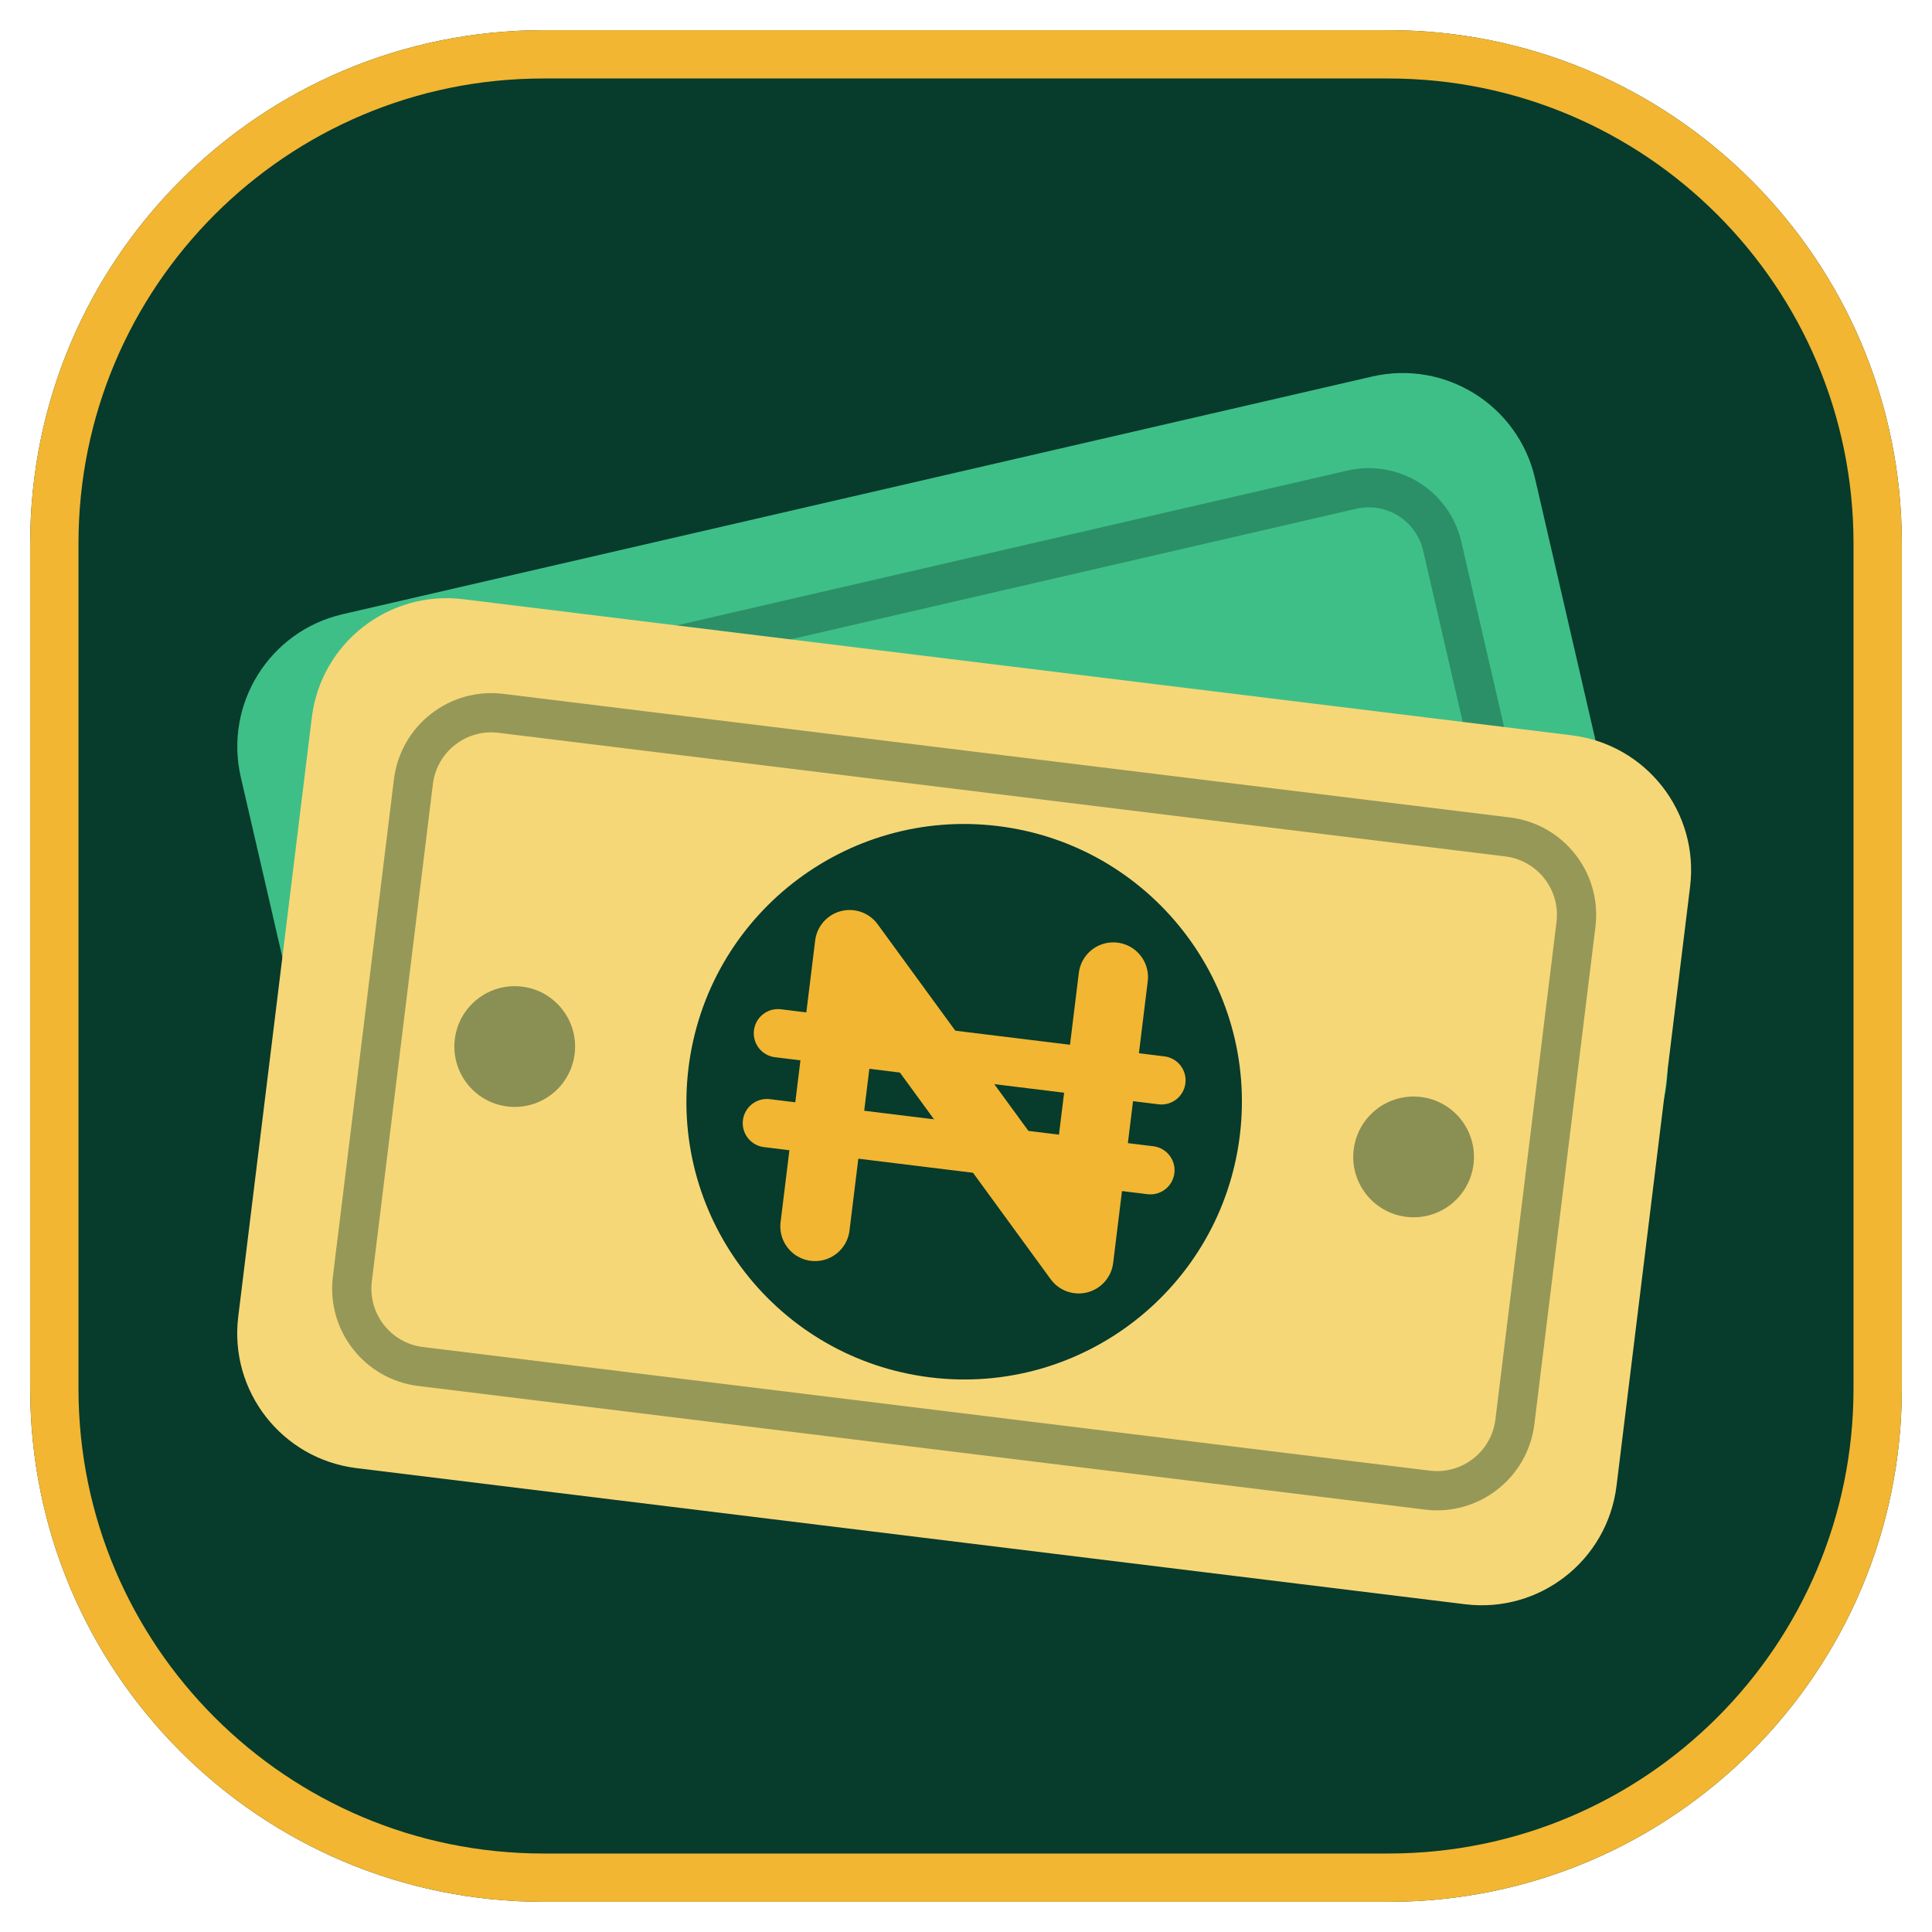
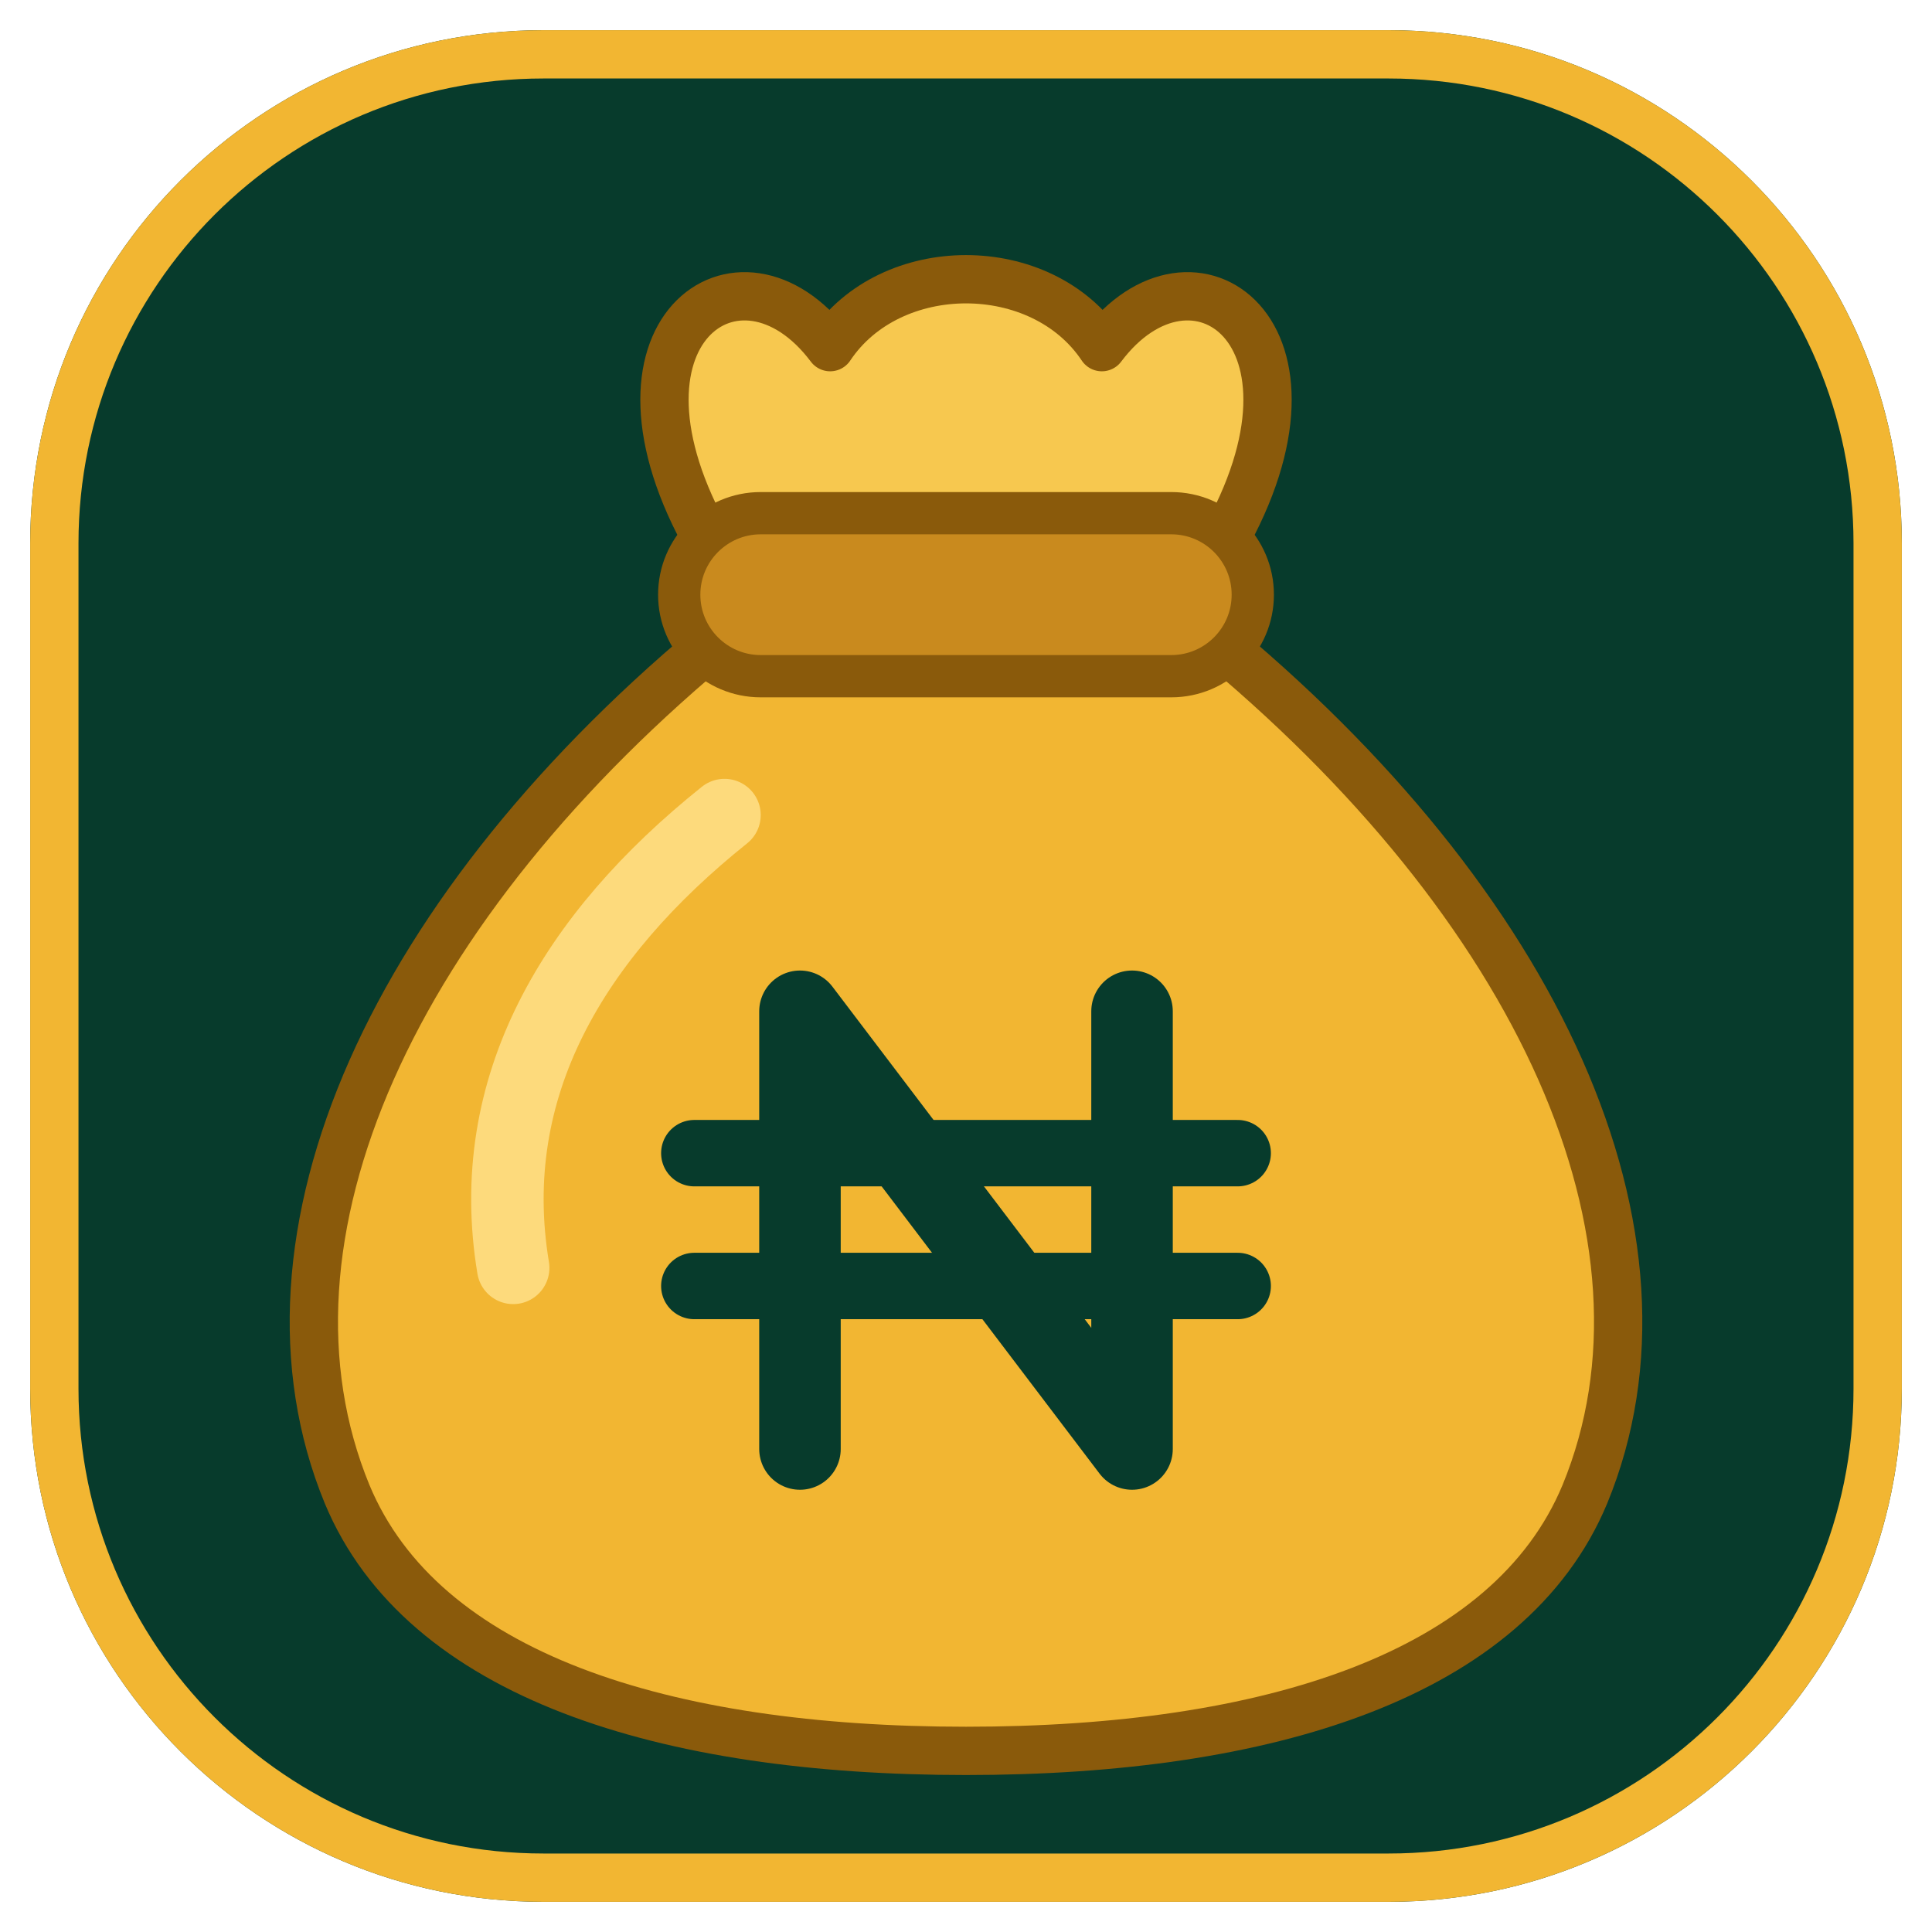
<svg xmlns="http://www.w3.org/2000/svg" viewBox="0 0 64 64">
  <rect x="1" y="1" width="62" height="62" rx="17" fill="#073B2C" />
  <rect x="1.8" y="1.8" width="60.4" height="60.4" rx="16.2" fill="none" stroke="#F2B632" stroke-width="1.6" />
-   <g transform="rotate(-13 32 32)">
-     <rect x="10" y="16" width="44" height="28" rx="4.5" fill="#3FBF88" />
-     <rect x="13.5" y="19.5" width="37" height="21" rx="2.5" fill="none" stroke="#073B2C" stroke-opacity=".35" stroke-width="1.3" />
-   </g>
-   <g transform="rotate(7 32 36)">
-     <rect x="9" y="22" width="46" height="29" rx="4.5" fill="#F6D777" />
-     <rect x="12.6" y="25.6" width="38.8" height="21.8" rx="2.6" fill="none" stroke="#073B2C" stroke-opacity=".4" stroke-width="1.3" />
-     <circle cx="32" cy="36.5" r="9.2" fill="#073B2C" />
-     <path d="M27.6 41.2 V31.8 L36.4 41.2 V31.8" fill="none" stroke="#F2B632" stroke-width="2.3" stroke-linecap="round" stroke-linejoin="round" />
-     <path d="M25.6 35 H38.4 M25.6 38 H38.4" stroke="#F2B632" stroke-width="1.6" stroke-linecap="round" />
-     <circle cx="17" cy="36.5" r="2" fill="#073B2C" fill-opacity=".45" />
-     <circle cx="47" cy="36.5" r="2" fill="#073B2C" fill-opacity=".45" />
+   <path d="M24 21 C13 30 8 41 11.5 49.5 C14 55.5 22 58 32 58 C42 58 50 55.5 52.5 49.5 C56 41 51 30 40 21 Z" fill="#F2B632" stroke="#8A5A0B" stroke-width="1.6" stroke-linejoin="round" />
+   <path d="M17 42 C16 36 19 31 24 27" fill="none" stroke="#FFE08A" stroke-width="2.4" stroke-linecap="round" opacity=".85" />
+   <path d="M23.5 18 C19.5 11 24.5 7.5 27.5 11.5 C29.5 8.5 34.5 8.5 36.5 11.5 C39.5 7.5 44.5 11 40.5 18 Z" fill="#F7C84F" stroke="#8A5A0B" stroke-width="1.6" stroke-linejoin="round" />
+   <rect x="22.5" y="17" width="19" height="5.4" rx="2.7" fill="#C98A1E" stroke="#8A5A0B" stroke-width="1.4" />
+   <g fill="none" stroke="#073B2C" stroke-width="2.7" stroke-linecap="round" stroke-linejoin="round">
+     <path d="M26.5 48 V33.5 L37.5 48 V33.5" />
+     <path d="M23 38.2 H41 M23 42.6 H41" stroke-width="2.2" />
  </g>
</svg>
